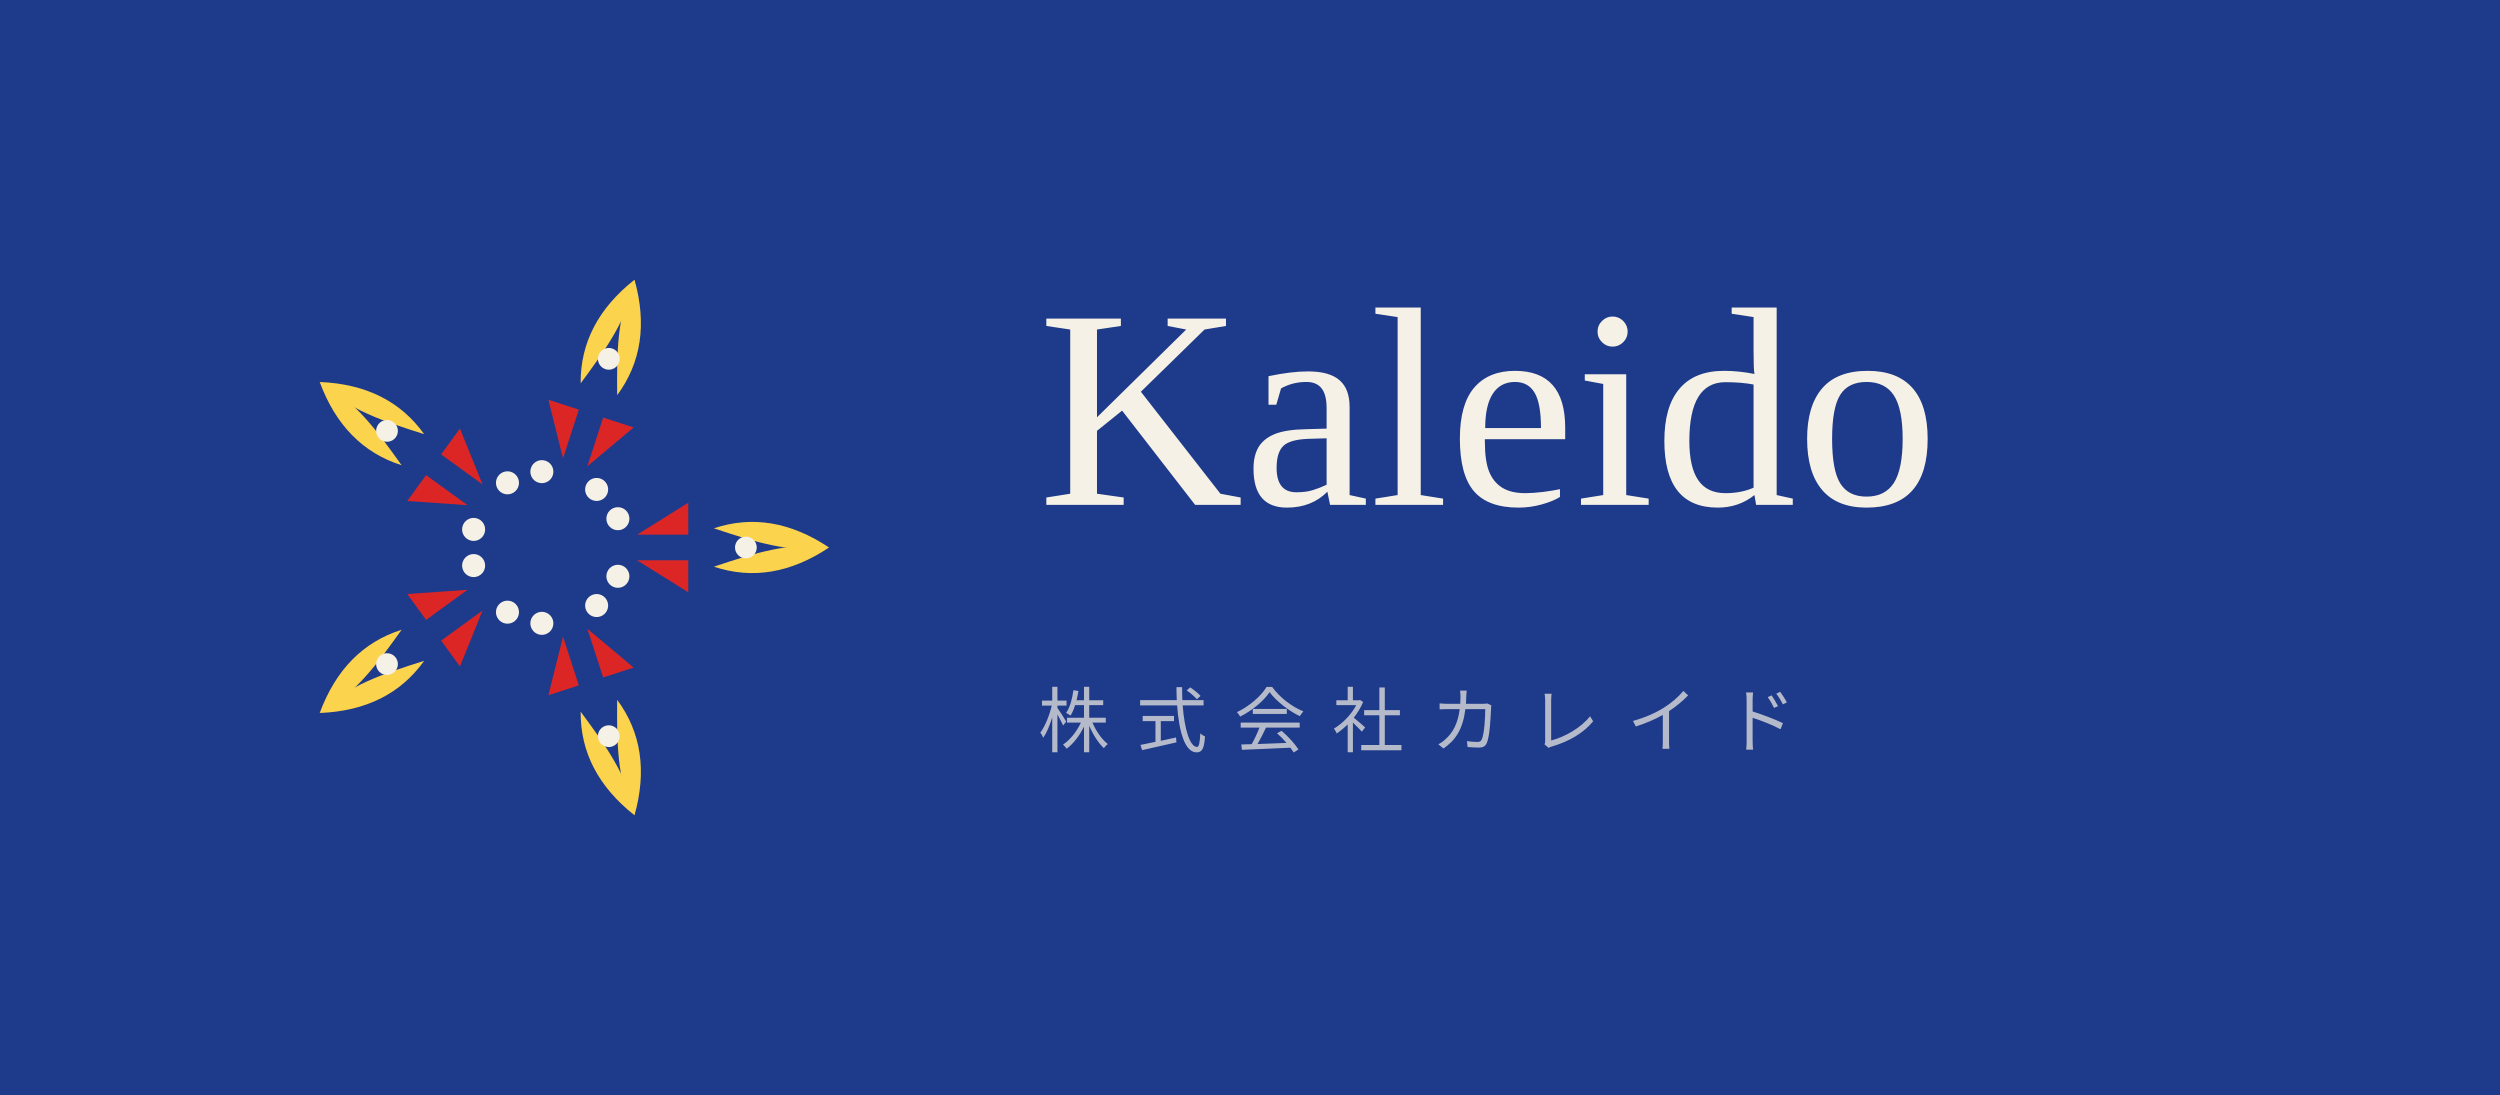
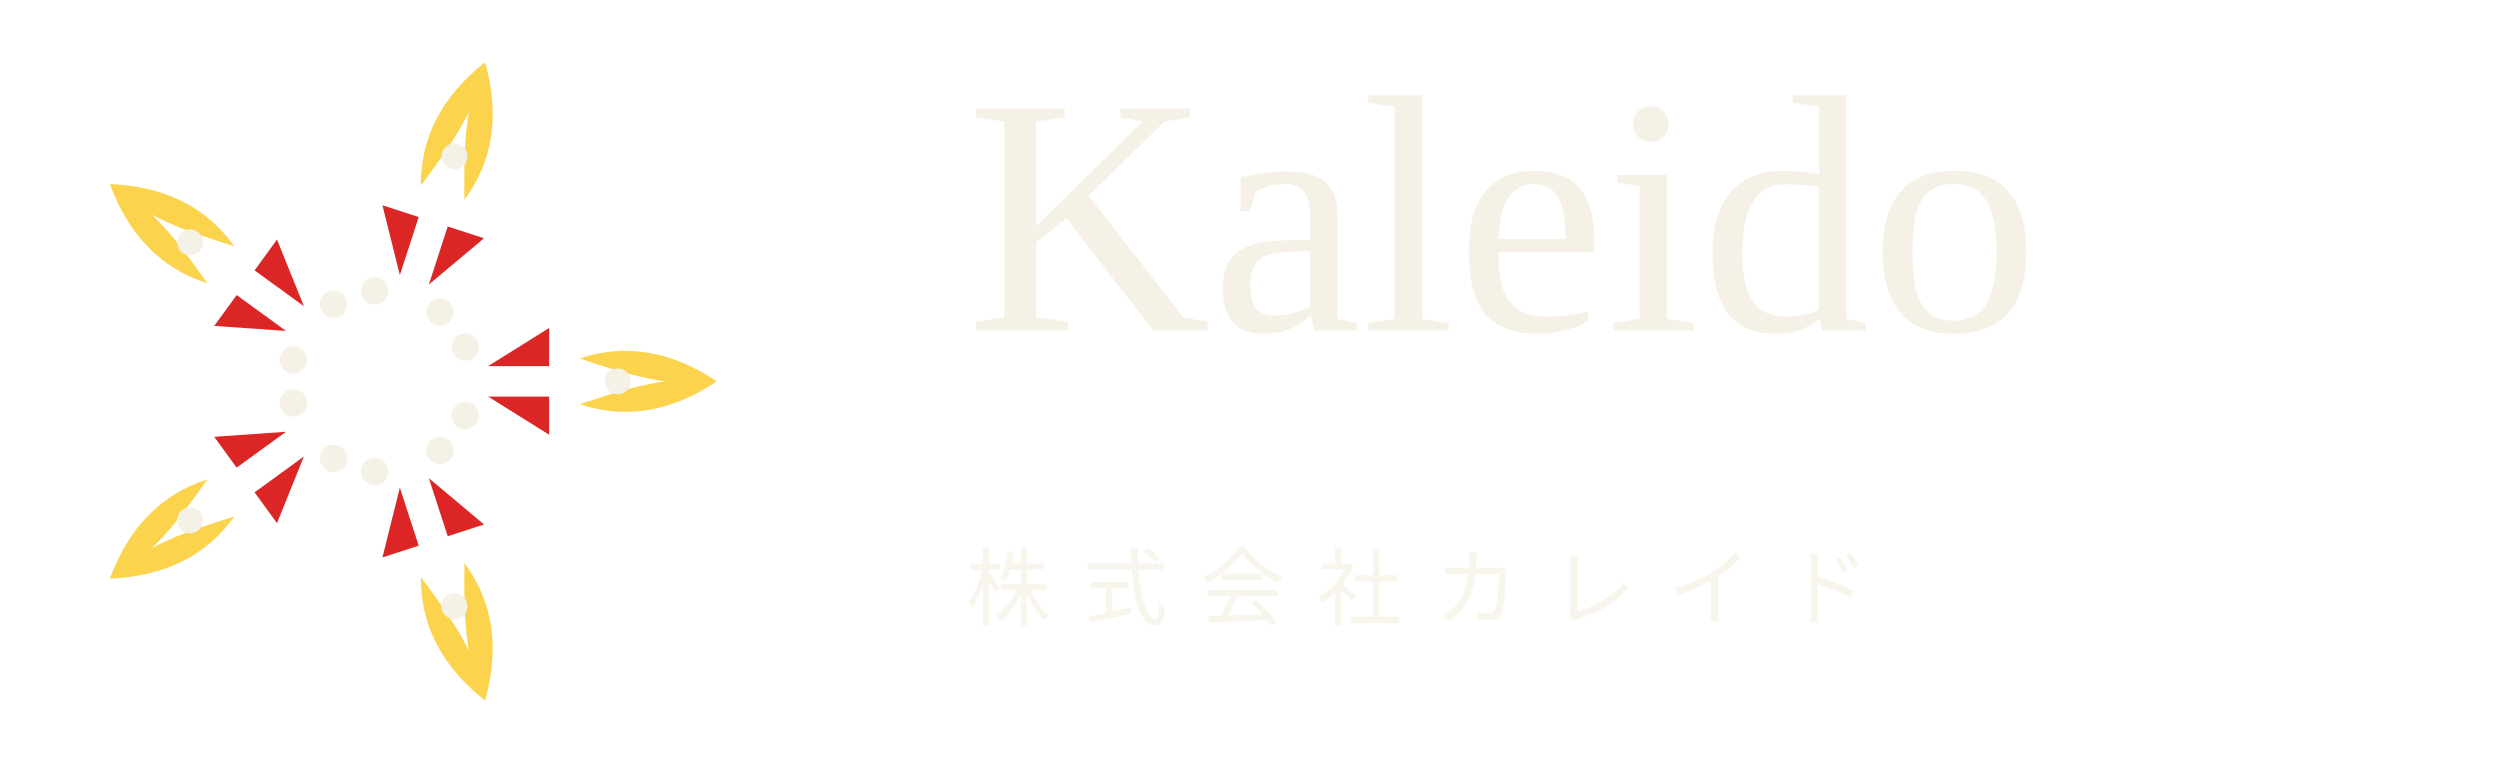
- <svg xmlns="http://www.w3.org/2000/svg" viewBox="-32 -32 351.6 154" width="703.2" height="308">
-   <rect x="-32" y="-32" width="351.6" height="154" fill="#1E3A8A" />
+ <svg xmlns="http://www.w3.org/2000/svg" viewBox="0 0 295 90" width="295" height="90">
  <svg x="0" y="0" width="90" height="90" viewBox="-100 -100 200 200" overflow="visible">
    <g transform="rotate(0)">
      <path d="M 88,0 C 76,-8 64,-10 52,-6 C 64,-2 76,2 88,0 Z" fill="#FCD34D" />
      <path d="M 88,0 C 76,8 64,10 52,6 C 64,2 76,-2 88,0 Z" fill="#FCD34D" />
      <path d="M 44,-14 L 28,-4 L 44,-4 Z" fill="#DC2626" />
      <path d="M 44,14 L 28,4 L 44,4 Z" fill="#DC2626" />
      <circle cx="22" cy="-9" r="3.6" fill="#f5f1e6" />
      <circle cx="22" cy="9" r="3.6" fill="#f5f1e6" />
      <circle cx="62" cy="0" r="3.4" fill="#f5f1e6" />
    </g>
    <g transform="rotate(72)">
      <path d="M 88,0 C 76,-8 64,-10 52,-6 C 64,-2 76,2 88,0 Z" fill="#FCD34D" />
      <path d="M 88,0 C 76,8 64,10 52,6 C 64,2 76,-2 88,0 Z" fill="#FCD34D" />
      <path d="M 44,-14 L 28,-4 L 44,-4 Z" fill="#DC2626" />
      <path d="M 44,14 L 28,4 L 44,4 Z" fill="#DC2626" />
      <circle cx="22" cy="-9" r="3.6" fill="#f5f1e6" />
      <circle cx="22" cy="9" r="3.6" fill="#f5f1e6" />
      <circle cx="62" cy="0" r="3.4" fill="#f5f1e6" />
    </g>
    <g transform="rotate(144)">
      <path d="M 88,0 C 76,-8 64,-10 52,-6 C 64,-2 76,2 88,0 Z" fill="#FCD34D" />
      <path d="M 88,0 C 76,8 64,10 52,6 C 64,2 76,-2 88,0 Z" fill="#FCD34D" />
      <path d="M 44,-14 L 28,-4 L 44,-4 Z" fill="#DC2626" />
      <path d="M 44,14 L 28,4 L 44,4 Z" fill="#DC2626" />
      <circle cx="22" cy="-9" r="3.6" fill="#f5f1e6" />
      <circle cx="22" cy="9" r="3.6" fill="#f5f1e6" />
      <circle cx="62" cy="0" r="3.4" fill="#f5f1e6" />
    </g>
    <g transform="rotate(216)">
      <path d="M 88,0 C 76,-8 64,-10 52,-6 C 64,-2 76,2 88,0 Z" fill="#FCD34D" />
      <path d="M 88,0 C 76,8 64,10 52,6 C 64,2 76,-2 88,0 Z" fill="#FCD34D" />
      <path d="M 44,-14 L 28,-4 L 44,-4 Z" fill="#DC2626" />
      <path d="M 44,14 L 28,4 L 44,4 Z" fill="#DC2626" />
      <circle cx="22" cy="-9" r="3.6" fill="#f5f1e6" />
      <circle cx="22" cy="9" r="3.6" fill="#f5f1e6" />
      <circle cx="62" cy="0" r="3.4" fill="#f5f1e6" />
    </g>
    <g transform="rotate(288)">
      <path d="M 88,0 C 76,-8 64,-10 52,-6 C 64,-2 76,2 88,0 Z" fill="#FCD34D" />
      <path d="M 88,0 C 76,8 64,10 52,6 C 64,2 76,-2 88,0 Z" fill="#FCD34D" />
      <path d="M 44,-14 L 28,-4 L 44,-4 Z" fill="#DC2626" />
      <path d="M 44,14 L 28,4 L 44,4 Z" fill="#DC2626" />
      <circle cx="22" cy="-9" r="3.6" fill="#f5f1e6" />
      <circle cx="22" cy="9" r="3.6" fill="#f5f1e6" />
      <circle cx="62" cy="0" r="3.4" fill="#f5f1e6" />
    </g>
  </svg>
  <g transform="translate(114, 45)">
    <text x="0" y="-6" font-family="Marcellus, 'Times New Roman', serif" font-size="40" fill="#f5f1e6" dominant-baseline="alphabetic">Kaleido</text>
    <text x="0" y="28" font-family="'Shippori Mincho', 'Yu Mincho', 'Hiragino Mincho ProN', serif" font-size="10" letter-spacing="3.8" fill="#f5f1e6" fill-opacity="0.7" dominant-baseline="alphabetic">株式会社カレイド</text>
  </g>
</svg>
